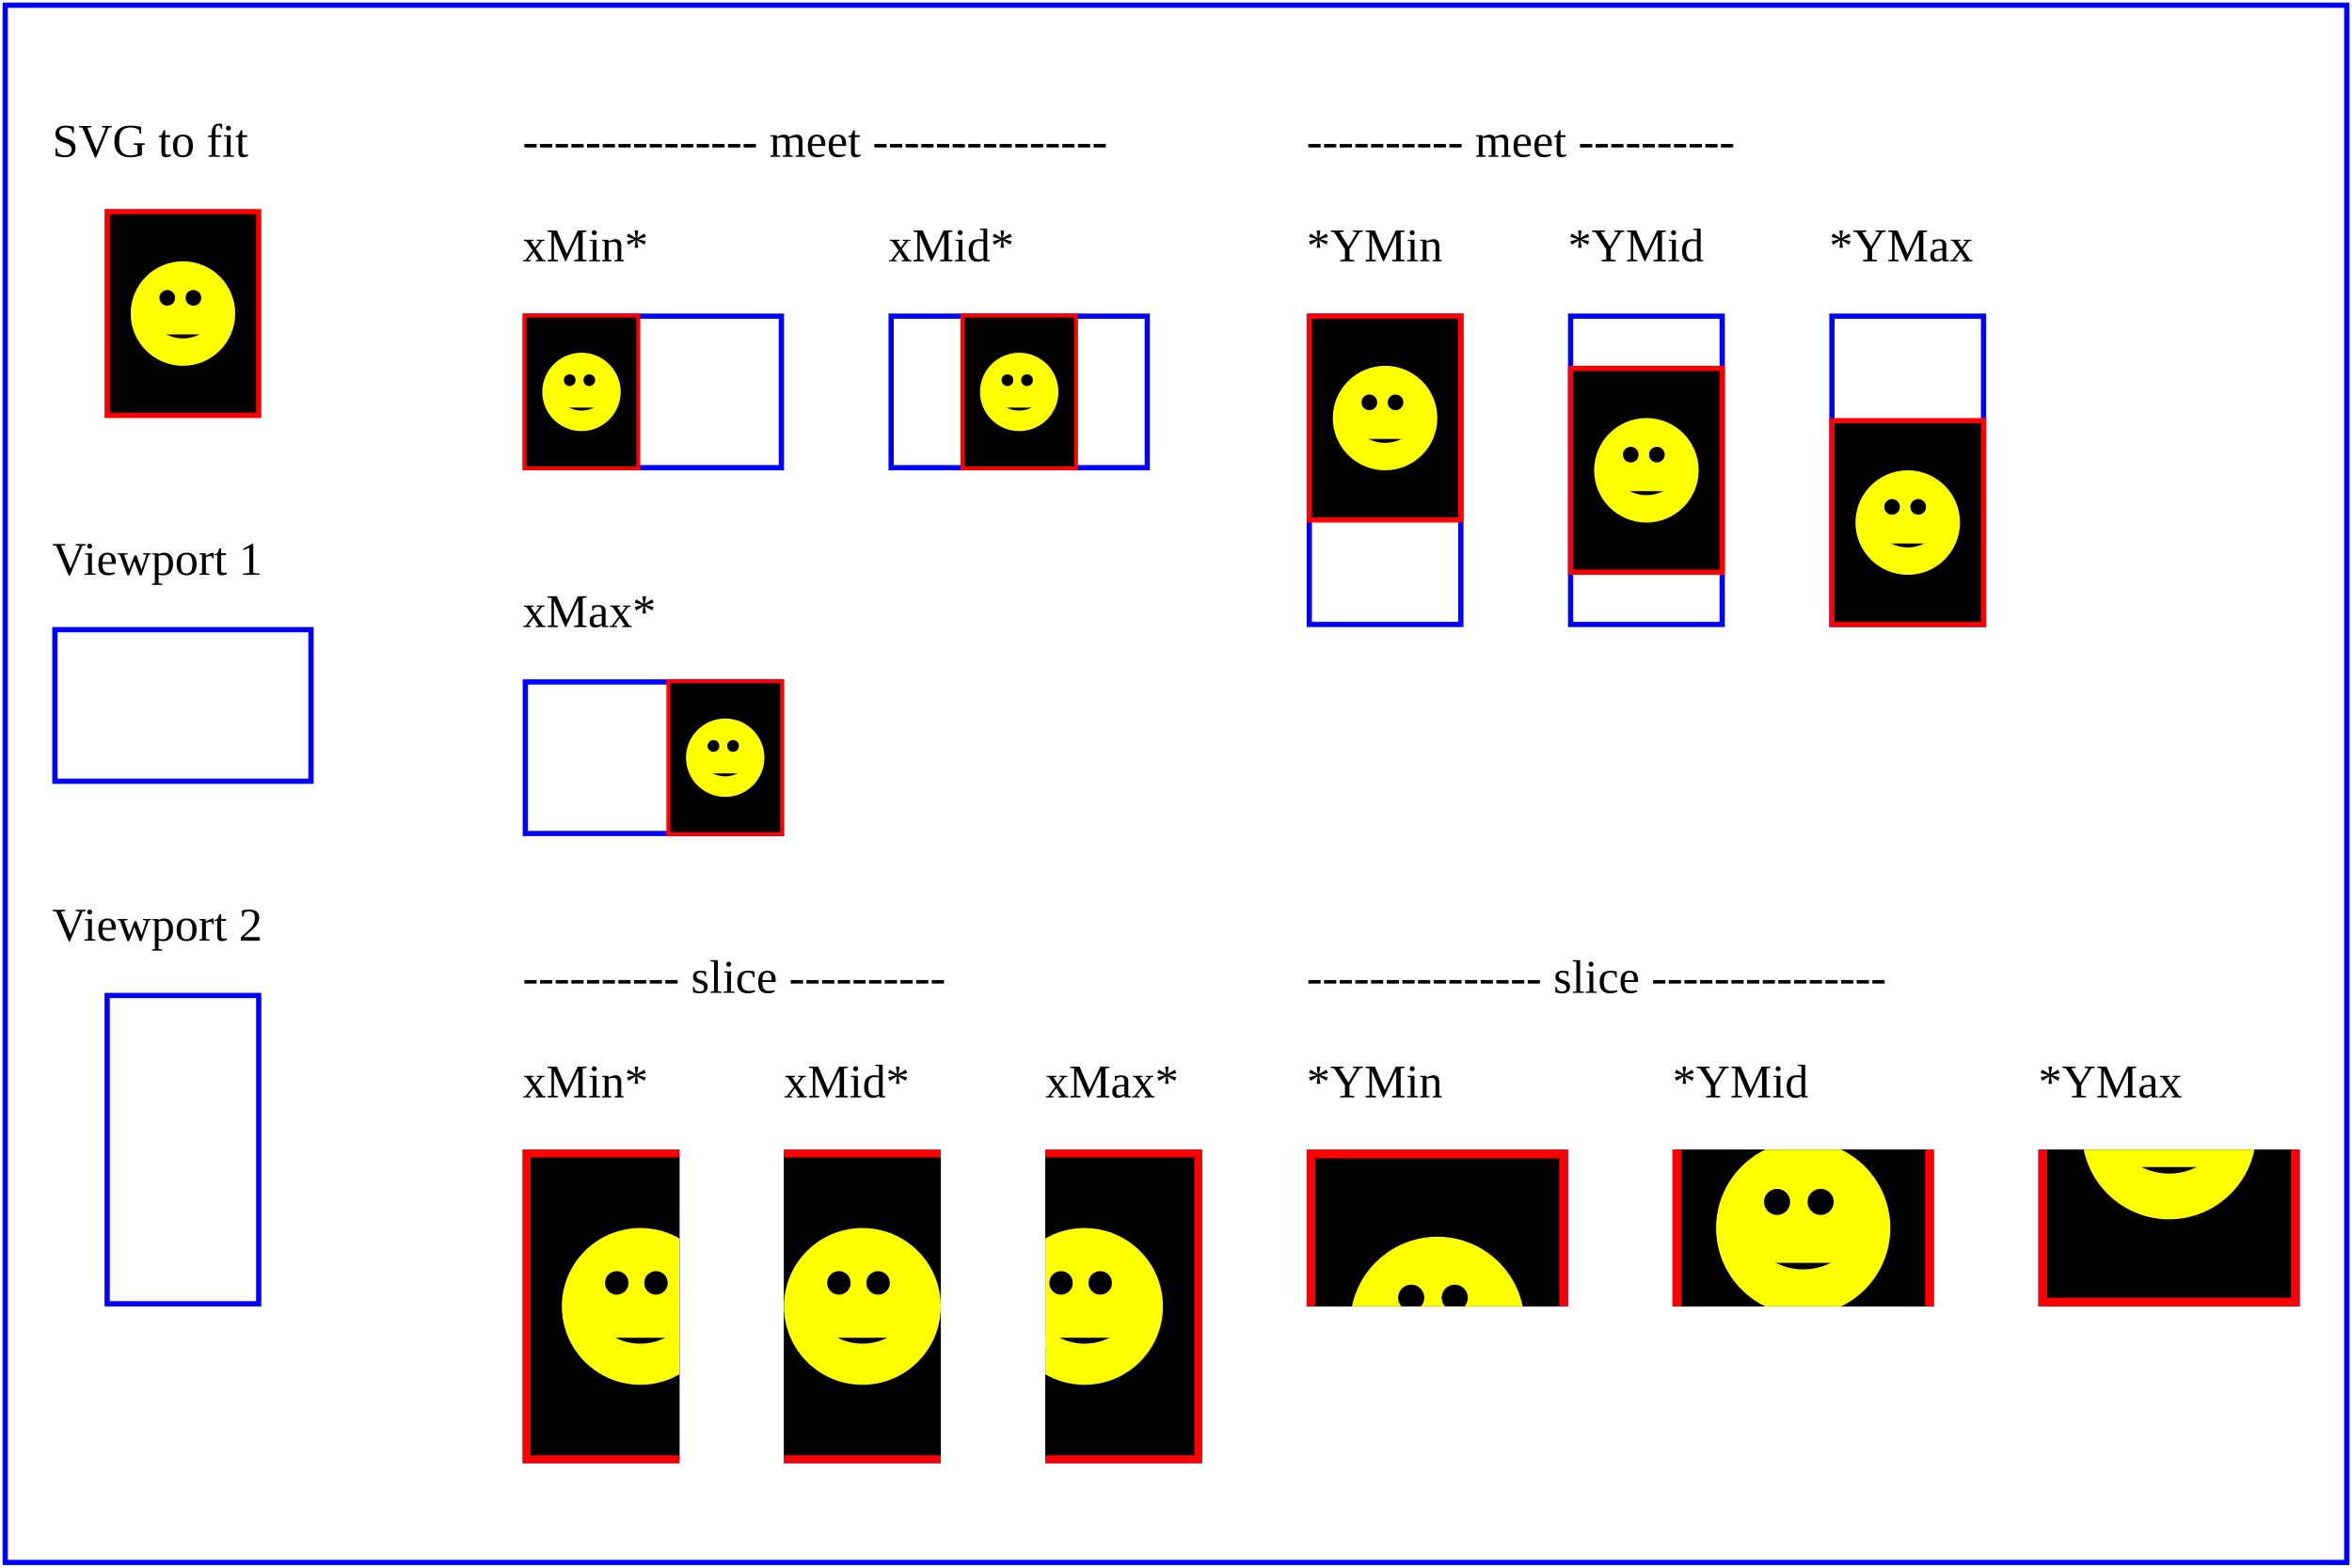
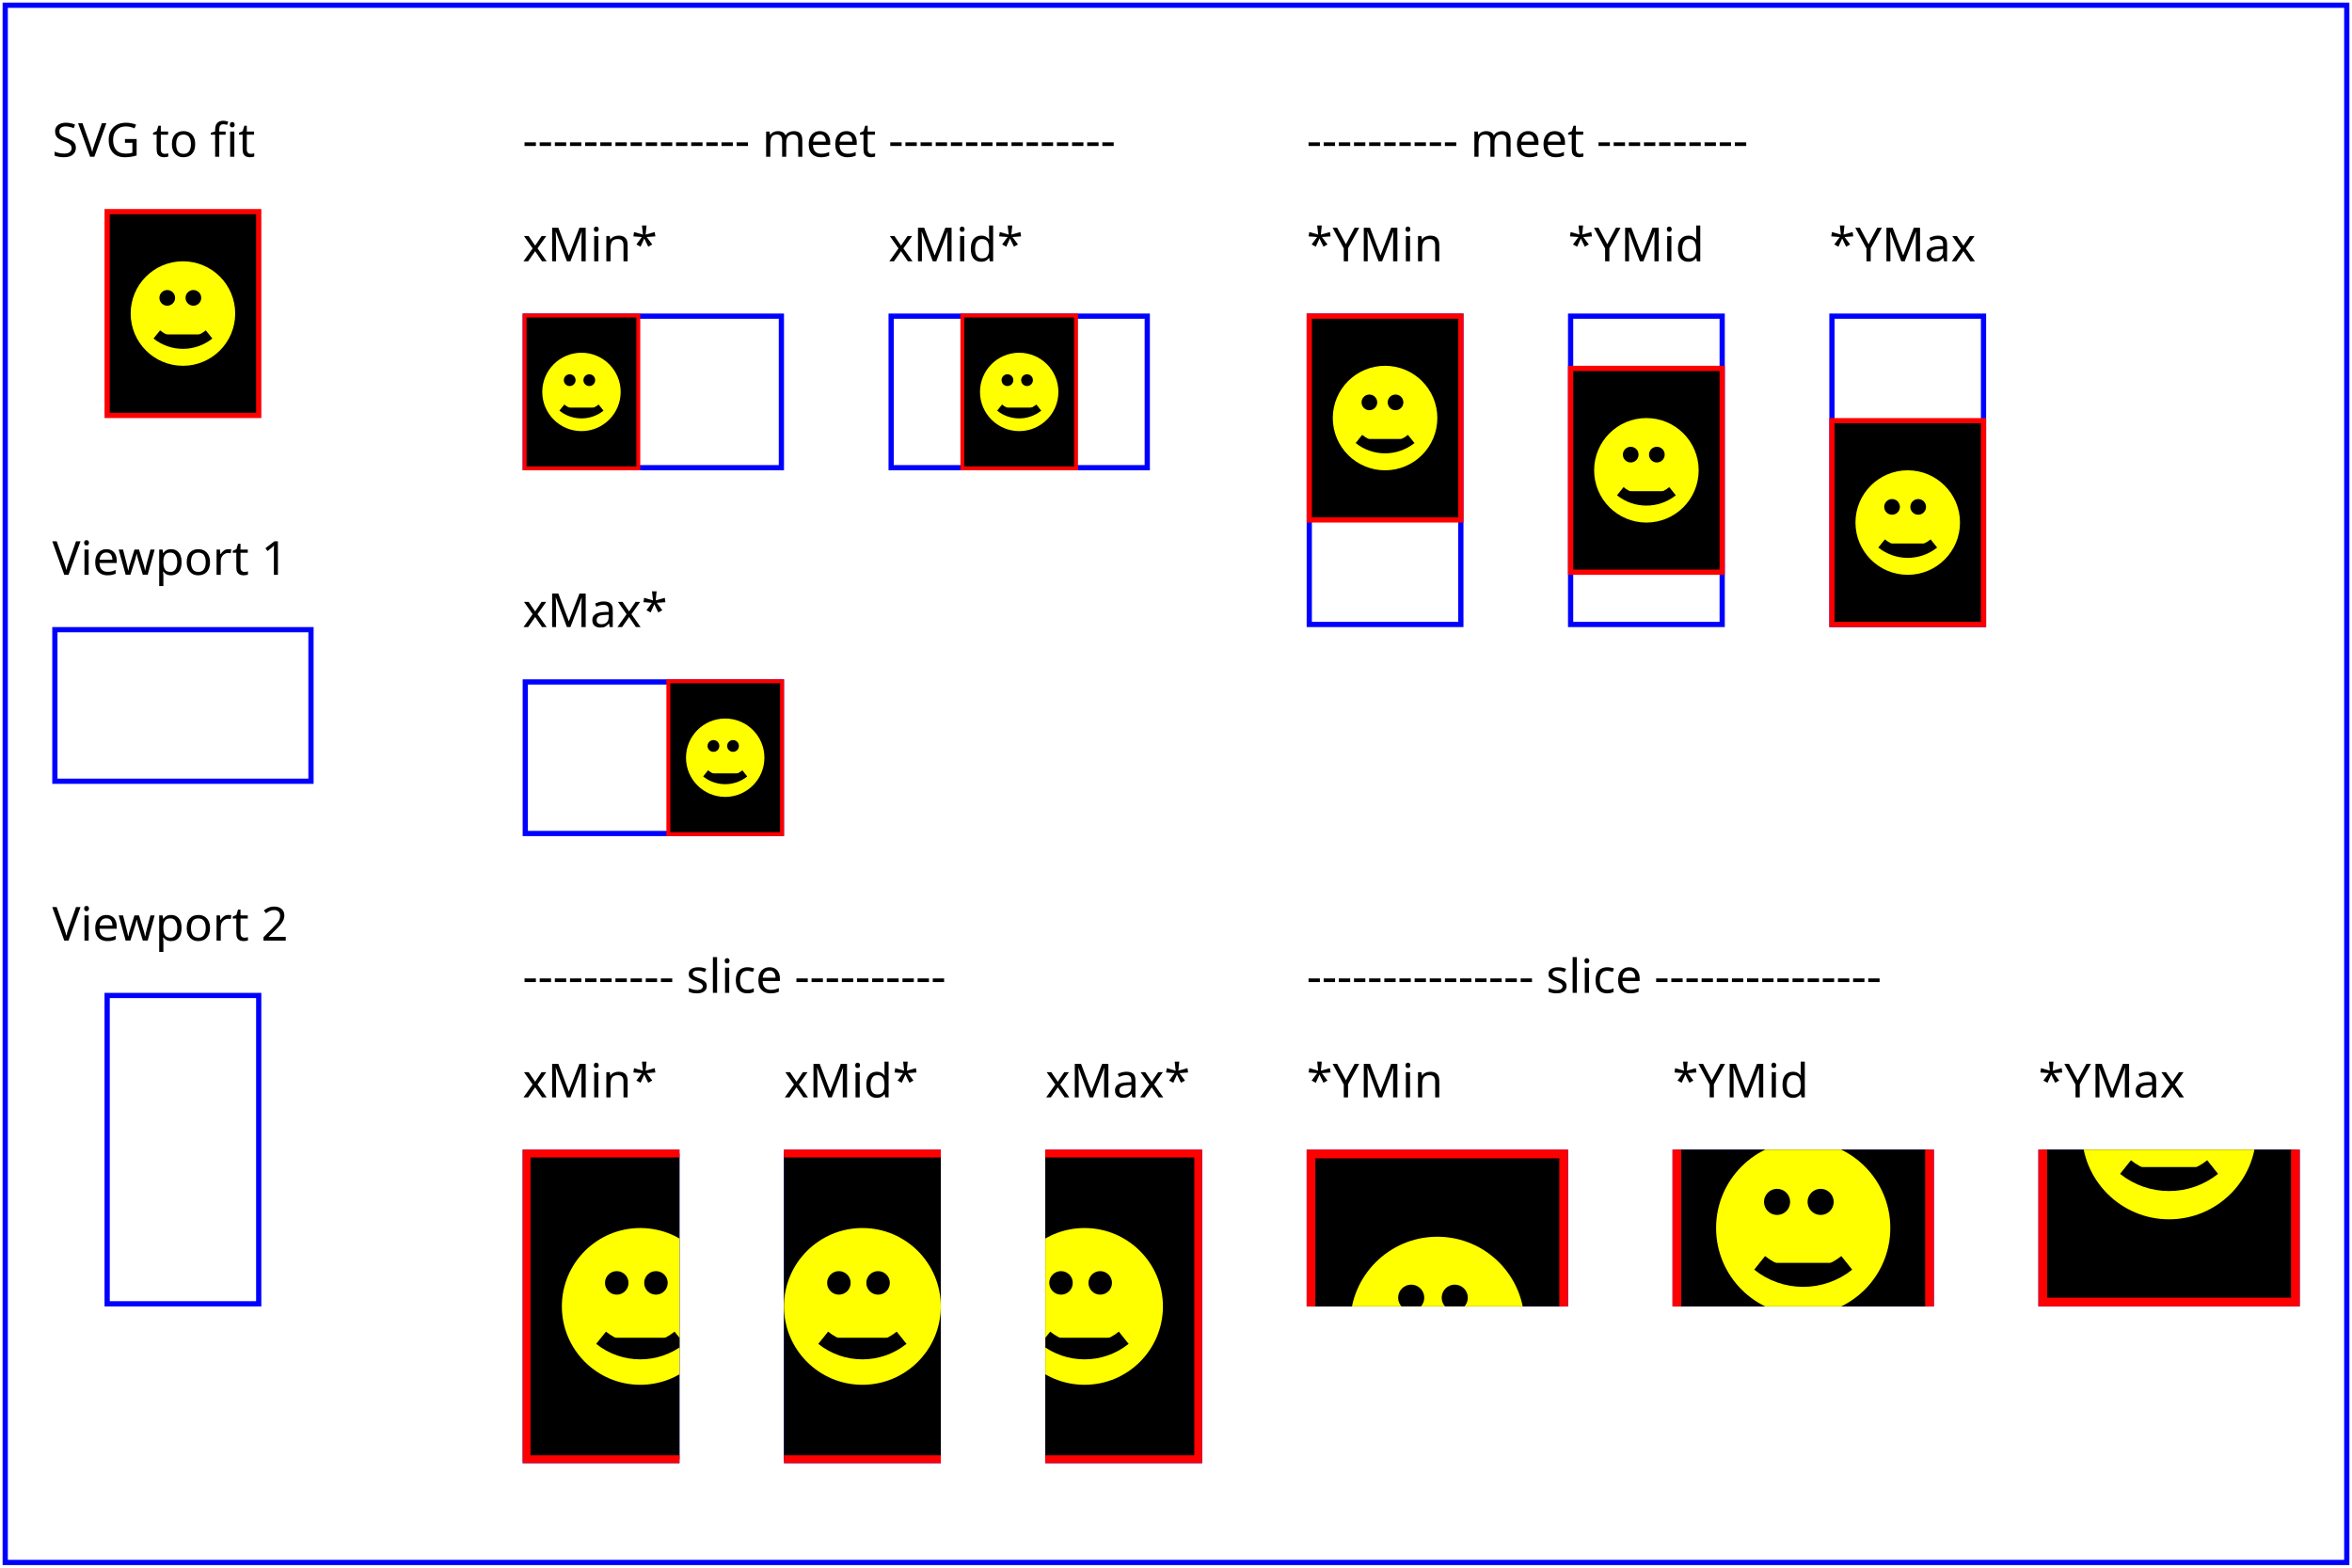
- <svg xmlns="http://www.w3.org/2000/svg" width="450px" height="300px" version="1.1">
+ <svg xmlns="http://www.w3.org/2000/svg" width="450px" height="300px" version="1.1" font-family="Verdana">
  <rect x="1" y="1" width="448" height="298" fill="none" stroke="blue" />
  <g font-size="9">
    <text x="10" y="30">SVG to fit</text>
    <g transform="translate(20,40)">
      <rect x=".5" y=".5" width="29" height="39" fill="black" stroke="red" />
      <g transform="translate(0, 5)">
        <circle cx="15" cy="15" r="10" fill="yellow" />
        <circle cx="12" cy="12" r="1.5" fill="black" />
        <circle cx="17" cy="12" r="1.5" fill="black" />
-         <path d="M 10 19 A 8 8 0 0 0 20 19" stroke="yellow" stroke-width="2" />
+         <path d="M 10 19 A 8 8 0 0 0 20 19" stroke="black" stroke-width="2" />
      </g>
    </g>
    <text x="10" y="110">Viewport 1</text>
    <g transform="translate(10,120)">
      <rect x=".5" y=".5" width="49" height="29" fill="none" stroke="blue" />
    </g>
    <text x="10" y="180">Viewport 2</text>
    <g transform="translate(20,190)">
      <rect x=".5" y=".5" width="29" height="59" fill="none" stroke="blue" />
    </g>
    <g id="meet-group-1" transform="translate(100, 60)">
      <text x="0" y="-30">--------------- meet ---------------</text>
      <g>
        <text y="-10">xMin*</text>
        <rect x=".5" y=".5" width="49" height="29" fill="none" stroke="blue" />
        <svg preserveAspectRatio="xMinYMin meet" viewBox="0 0 30 40" width="50" height="30">
          <rect x=".5" y=".5" width="29" height="39" fill="black" stroke="red" />
          <g transform="translate(0, 5)">
            <circle cx="15" cy="15" r="10" fill="yellow" />
            <circle cx="12" cy="12" r="1.5" fill="black" />
            <circle cx="17" cy="12" r="1.5" fill="black" />
-             <path d="M 10 19 A 8 8 0 0 0 20 19" stroke="yellow" stroke-width="2" />
+             <path d="M 10 19 A 8 8 0 0 0 20 19" stroke="black" stroke-width="2" />
          </g>
        </svg>
      </g>
      <g transform="translate(70,0)">
        <text y="-10">xMid*</text>
        <rect x=".5" y=".5" width="49" height="29" fill="none" stroke="blue" />
        <svg preserveAspectRatio="xMidYMid meet" viewBox="0 0 30 40" width="50" height="30">
          <rect x=".5" y=".5" width="29" height="39" fill="black" stroke="red" />
          <g transform="translate(0, 5)">
            <circle cx="15" cy="15" r="10" fill="yellow" />
            <circle cx="12" cy="12" r="1.5" fill="black" />
            <circle cx="17" cy="12" r="1.5" fill="black" />
-             <path d="M 10 19 A 8 8 0 0 0 20 19" stroke="yellow" stroke-width="2" />
+             <path d="M 10 19 A 8 8 0 0 0 20 19" stroke="black" stroke-width="2" />
          </g>
        </svg>
      </g>
      <g transform="translate(0,70)">
        <text y="-10">xMax*</text>
        <rect x=".5" y=".5" width="49" height="29" fill="none" stroke="blue" />
        <svg preserveAspectRatio="xMaxYMax meet" viewBox="0 0 30 40" width="50" height="30">
          <rect x=".5" y=".5" width="29" height="39" fill="black" stroke="red" />
          <g transform="translate(0, 5)">
            <circle cx="15" cy="15" r="10" fill="yellow" />
            <circle cx="12" cy="12" r="1.5" fill="black" />
            <circle cx="17" cy="12" r="1.5" fill="black" />
-             <path d="M 10 19 A 8 8 0 0 0 20 19" stroke="yellow" stroke-width="2" />
+             <path d="M 10 19 A 8 8 0 0 0 20 19" stroke="black" stroke-width="2" />
          </g>
        </svg>
      </g>
    </g>
    <g id="meet-group-2" transform="translate(250, 60)">
      <text x="0" y="-30">---------- meet ----------</text>
      <g>
        <text y="-10">*YMin</text>
        <rect x=".5" y=".5" width="29" height="59" fill="none" stroke="blue" />
        <svg preserveAspectRatio="xMinYMin meet" viewBox="0 0 30 40" width="30" height="60">
          <rect x=".5" y=".5" width="29" height="39" fill="black" stroke="red" />
          <g transform="translate(0, 5)">
            <circle cx="15" cy="15" r="10" fill="yellow" />
            <circle cx="12" cy="12" r="1.5" fill="black" />
            <circle cx="17" cy="12" r="1.5" fill="black" />
-             <path d="M 10 19 A 8 8 0 0 0 20 19" stroke="yellow" stroke-width="2" />
+             <path d="M 10 19 A 8 8 0 0 0 20 19" stroke="black" stroke-width="2" />
          </g>
        </svg>
      </g>
      <g transform="translate(50, 0)">
        <text y="-10">*YMid</text>
        <rect x=".5" y=".5" width="29" height="59" fill="none" stroke="blue" />
        <svg preserveAspectRatio="xMidYMid meet" viewBox="0 0 30 40" width="30" height="60">
          <rect x=".5" y=".5" width="29" height="39" fill="black" stroke="red" />
          <g transform="translate(0, 5)">
            <circle cx="15" cy="15" r="10" fill="yellow" />
            <circle cx="12" cy="12" r="1.5" fill="black" />
            <circle cx="17" cy="12" r="1.5" fill="black" />
-             <path d="M 10 19 A 8 8 0 0 0 20 19" stroke="yellow" stroke-width="2" />
+             <path d="M 10 19 A 8 8 0 0 0 20 19" stroke="black" stroke-width="2" />
          </g>
        </svg>
      </g>
      <g transform="translate(100, 0)">
        <text y="-10">*YMax</text>
        <rect x=".5" y=".5" width="29" height="59" fill="none" stroke="blue" />
        <svg preserveAspectRatio="xMaxYMax meet" viewBox="0 0 30 40" width="30" height="60">
          <rect x=".5" y=".5" width="29" height="39" fill="black" stroke="red" />
          <g transform="translate(0, 5)">
            <circle cx="15" cy="15" r="10" fill="yellow" />
            <circle cx="12" cy="12" r="1.5" fill="black" />
            <circle cx="17" cy="12" r="1.5" fill="black" />
-             <path d="M 10 19 A 8 8 0 0 0 20 19" stroke="yellow" stroke-width="2" />
+             <path d="M 10 19 A 8 8 0 0 0 20 19" stroke="black" stroke-width="2" />
          </g>
        </svg>
      </g>
    </g>
    <g id="slice-group-1" transform="translate(100, 220)">
      <text x="0" y="-30">---------- slice ----------</text>
      <g>
        <text y="-10">xMin*</text>
        <rect x=".5" y=".5" width="29" height="59" fill="none" stroke="blue" />
        <svg preserveAspectRatio="xMinYMin slice" viewBox="0 0 30 40" width="30" height="60">
          <rect x=".5" y=".5" width="29" height="39" fill="black" stroke="red" />
          <g transform="translate(0, 5)">
            <circle cx="15" cy="15" r="10" fill="yellow" />
            <circle cx="12" cy="12" r="1.5" fill="black" />
            <circle cx="17" cy="12" r="1.5" fill="black" />
-             <path d="M 10 19 A 8 8 0 0 0 20 19" stroke="yellow" stroke-width="2" />
+             <path d="M 10 19 A 8 8 0 0 0 20 19" stroke="black" stroke-width="2" />
          </g>
        </svg>
      </g>
      <g transform="translate(50,0)">
        <text y="-10">xMid*</text>
        <rect x=".5" y=".5" width="29" height="59" fill="none" stroke="blue" />
        <svg preserveAspectRatio="xMidYMid slice" viewBox="0 0 30 40" width="30" height="60">
          <rect x=".5" y=".5" width="29" height="39" fill="black" stroke="red" />
          <g transform="translate(0, 5)">
            <circle cx="15" cy="15" r="10" fill="yellow" />
            <circle cx="12" cy="12" r="1.5" fill="black" />
            <circle cx="17" cy="12" r="1.5" fill="black" />
-             <path d="M 10 19 A 8 8 0 0 0 20 19" stroke="yellow" stroke-width="2" />
+             <path d="M 10 19 A 8 8 0 0 0 20 19" stroke="black" stroke-width="2" />
          </g>
        </svg>
      </g>
      <g transform="translate(100,0)">
        <text y="-10">xMax*</text>
        <rect x=".5" y=".5" width="29" height="59" fill="none" stroke="blue" />
        <svg preserveAspectRatio="xMaxYMax slice" viewBox="0 0 30 40" width="30" height="60">
          <rect x=".5" y=".5" width="29" height="39" fill="black" stroke="red" />
          <g transform="translate(0, 5)">
            <circle cx="15" cy="15" r="10" fill="yellow" />
            <circle cx="12" cy="12" r="1.5" fill="black" />
            <circle cx="17" cy="12" r="1.5" fill="black" />
-             <path d="M 10 19 A 8 8 0 0 0 20 19" stroke="yellow" stroke-width="2" />
+             <path d="M 10 19 A 8 8 0 0 0 20 19" stroke="black" stroke-width="2" />
          </g>
        </svg>
      </g>
    </g>
    <g id="slice-group-2" transform="translate(250, 220)">
      <text x="0" y="-30">--------------- slice ---------------</text>
      <g>
        <text y="-10">*YMin</text>
        <rect x=".5" y=".5" width="49" height="29" fill="none" stroke="blue" />
        <svg preserveAspectRatio="xMinYMin slice" viewBox="0 0 30 40" width="50" height="30">
          <rect x=".5" y=".5" width="29" height="39" fill="black" stroke="red" />
          <g transform="translate(0, 5)">
            <circle cx="15" cy="15" r="10" fill="yellow" />
            <circle cx="12" cy="12" r="1.5" fill="black" />
            <circle cx="17" cy="12" r="1.5" fill="black" />
-             <path d="M 10 19 A 8 8 0 0 0 20 19" stroke="yellow" stroke-width="2" />
+             <path d="M 10 19 A 8 8 0 0 0 20 19" stroke="black" stroke-width="2" />
          </g>
        </svg>
      </g>
      <g transform="translate(70,0)">
        <text y="-10">*YMid</text>
        <rect x=".5" y=".5" width="49" height="29" fill="none" stroke="blue" />
        <svg preserveAspectRatio="xMidYMid slice" viewBox="0 0 30 40" width="50" height="30">
          <rect x=".5" y=".5" width="29" height="39" fill="black" stroke="red" />
          <g transform="translate(0, 5)">
            <circle cx="15" cy="15" r="10" fill="yellow" />
            <circle cx="12" cy="12" r="1.5" fill="black" />
            <circle cx="17" cy="12" r="1.5" fill="black" />
-             <path d="M 10 19 A 8 8 0 0 0 20 19" stroke="yellow" stroke-width="2" />
+             <path d="M 10 19 A 8 8 0 0 0 20 19" stroke="black" stroke-width="2" />
          </g>
        </svg>
      </g>
      <g transform="translate(140,0)">
        <text y="-10">*YMax</text>
        <rect x=".5" y=".5" width="49" height="29" fill="none" stroke="blue" />
        <svg preserveAspectRatio="xMaxYMax slice" viewBox="0 0 30 40" width="50" height="30">
          <rect x=".5" y=".5" width="29" height="39" fill="black" stroke="red" />
          <g transform="translate(0, 5)">
            <circle cx="15" cy="15" r="10" fill="yellow" />
            <circle cx="12" cy="12" r="1.5" fill="black" />
            <circle cx="17" cy="12" r="1.5" fill="black" />
-             <path d="M 10 19 A 8 8 0 0 0 20 19" stroke="yellow" stroke-width="2" />
+             <path d="M 10 19 A 8 8 0 0 0 20 19" stroke="black" stroke-width="2" />
          </g>
        </svg>
      </g>
    </g>
  </g>
</svg>
